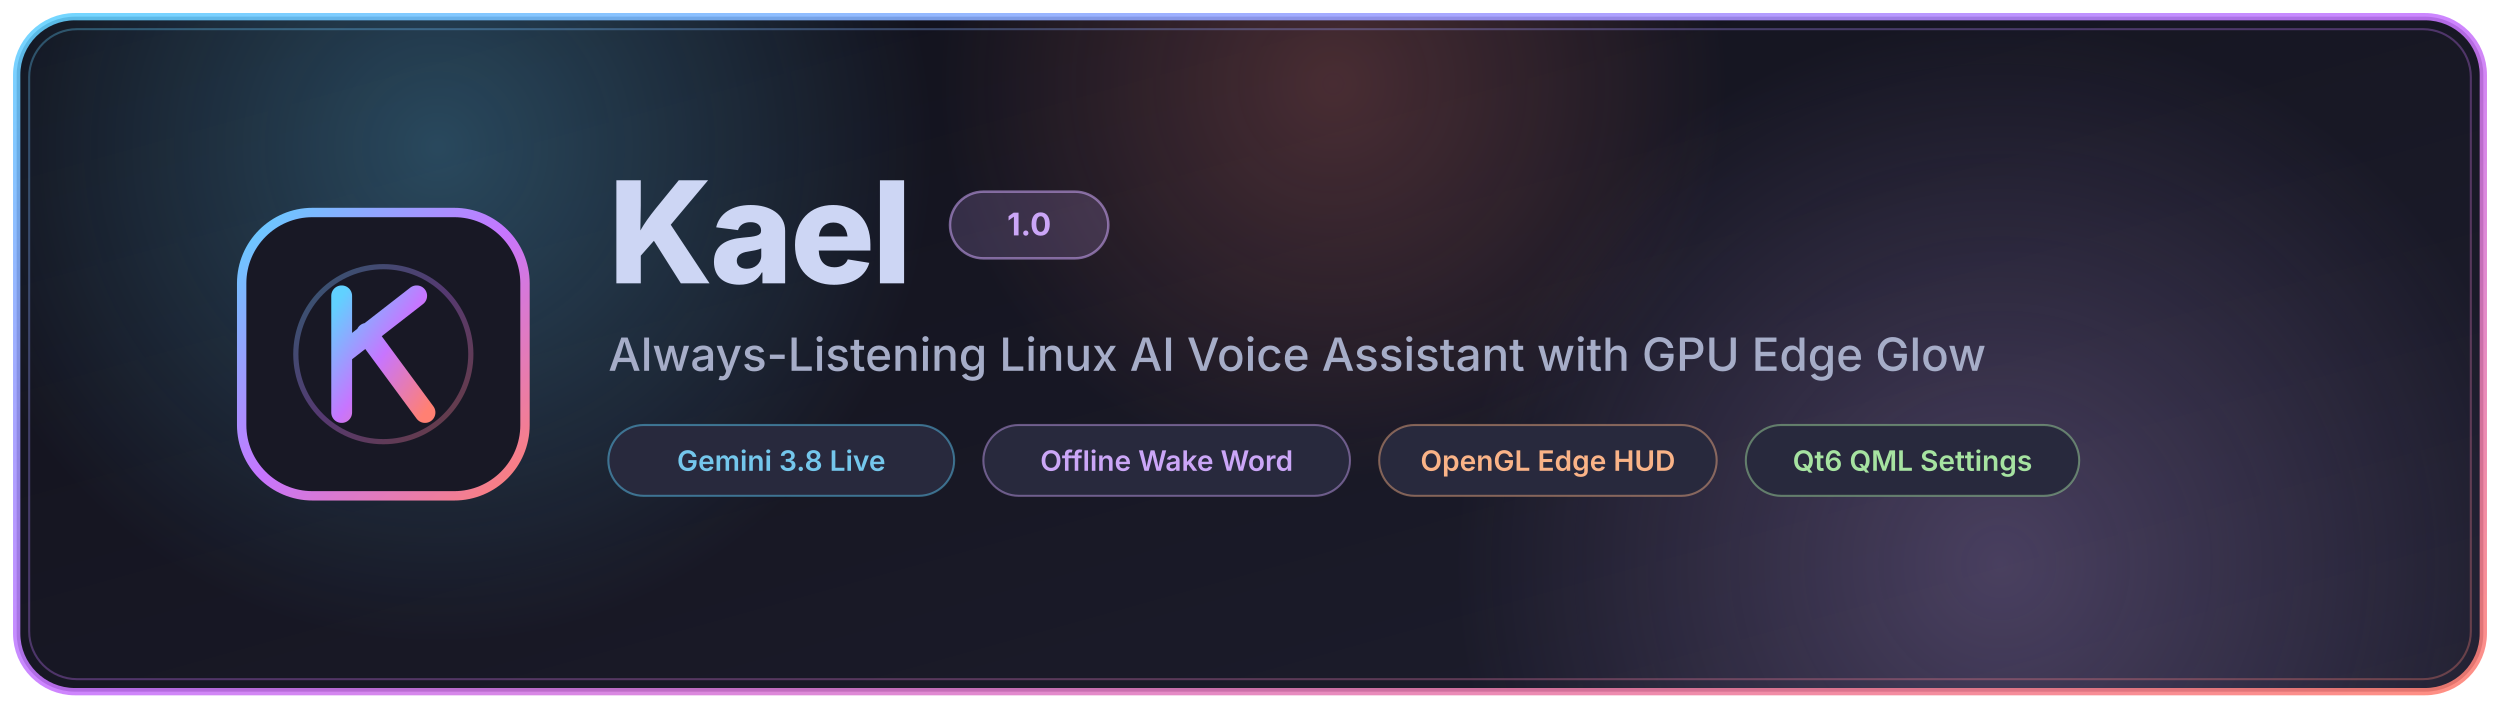
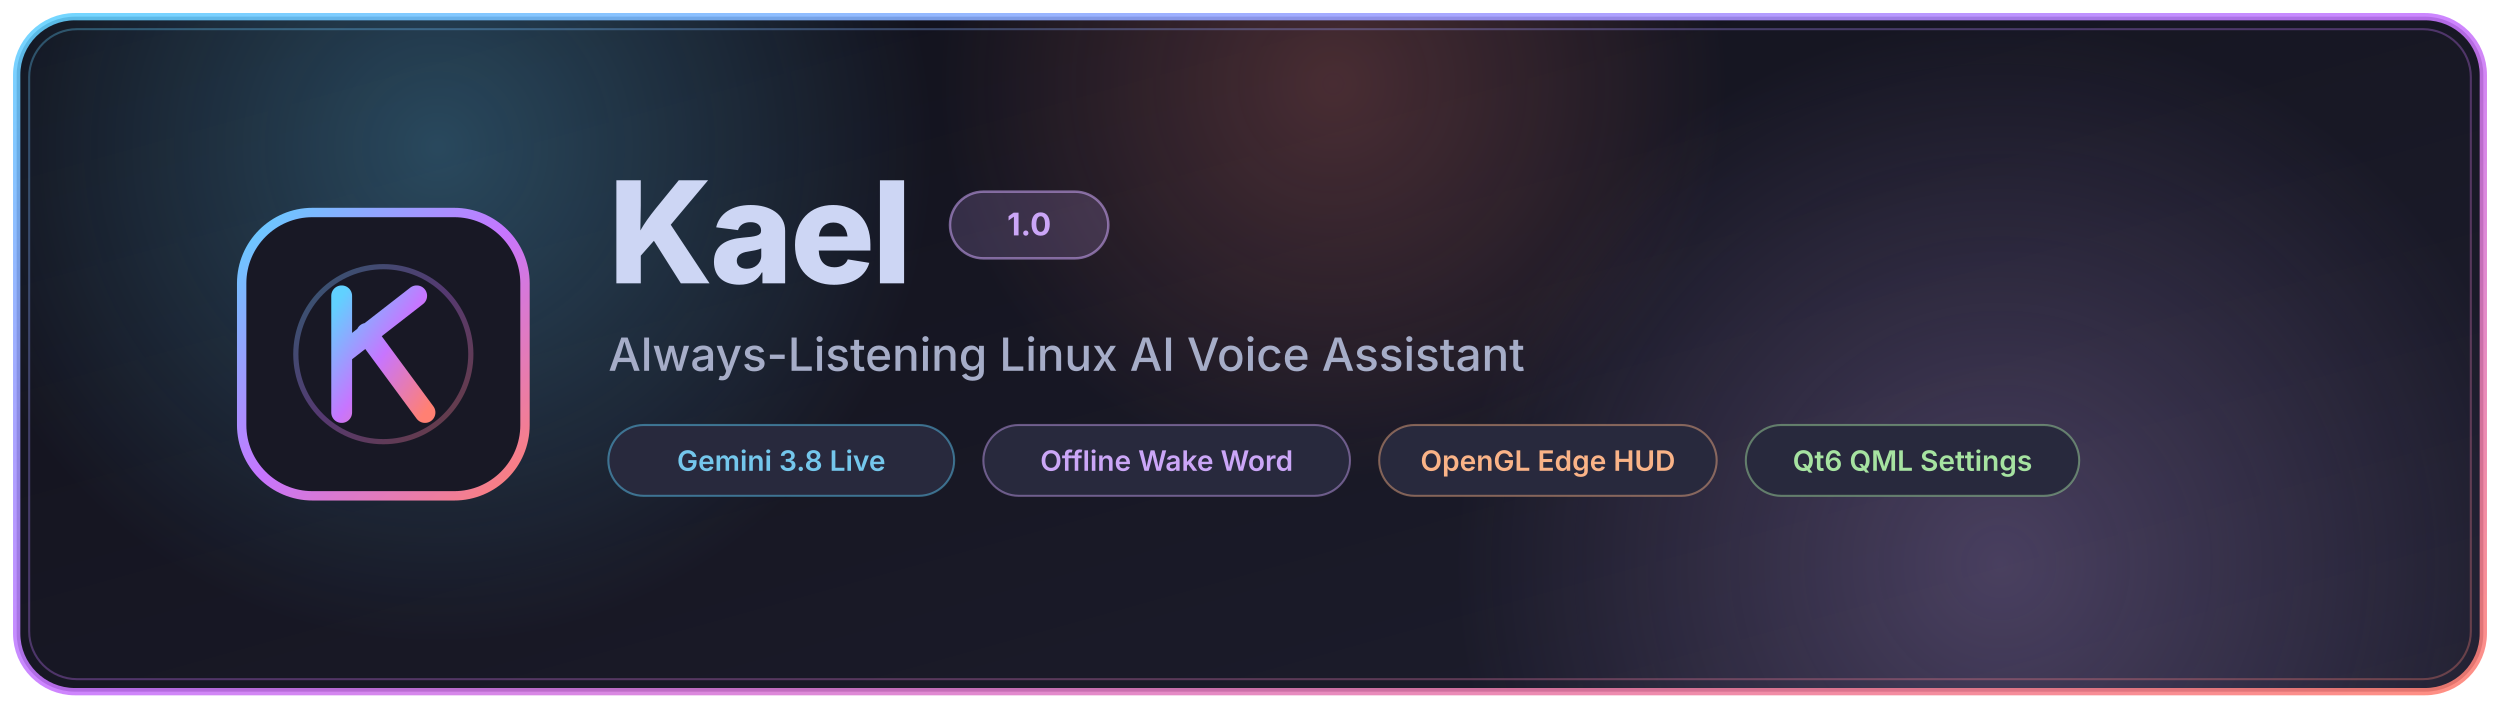
<svg xmlns="http://www.w3.org/2000/svg" viewBox="0 0 1200 340" width="1200" height="340">
  <defs>
    <linearGradient id="bg" x1="0%" y1="0%" x2="100%" y2="100%">
      <stop offset="0%" stop-color="#11111B" />
      <stop offset="55%" stop-color="#181825" />
      <stop offset="100%" stop-color="#1E1E2E" />
    </linearGradient>
    <linearGradient id="prism" x1="0%" y1="0%" x2="100%" y2="0%">
      <stop offset="0%" stop-color="#61D1FF" />
      <stop offset="48%" stop-color="#CBA6F7" />
      <stop offset="100%" stop-color="#FF8073" />
    </linearGradient>
    <linearGradient id="prismDiag" x1="0%" y1="0%" x2="100%" y2="100%">
      <stop offset="0%" stop-color="#61D1FF" />
      <stop offset="50%" stop-color="#C775FF" />
      <stop offset="100%" stop-color="#FF8073" />
    </linearGradient>
    <radialGradient id="orb1" cx="50%" cy="50%" r="50%">
      <stop offset="0%" stop-color="#61D1FF" stop-opacity="0.28" />
      <stop offset="100%" stop-color="#61D1FF" stop-opacity="0" />
    </radialGradient>
    <radialGradient id="orb2" cx="50%" cy="50%" r="50%">
      <stop offset="0%" stop-color="#CBA6F7" stop-opacity="0.26" />
      <stop offset="100%" stop-color="#CBA6F7" stop-opacity="0" />
    </radialGradient>
    <radialGradient id="orb3" cx="50%" cy="50%" r="50%">
      <stop offset="0%" stop-color="#FF8073" stop-opacity="0.22" />
      <stop offset="100%" stop-color="#FF8073" stop-opacity="0" />
    </radialGradient>
    <clipPath id="cardClip">
      <rect x="8" y="8" width="1184" height="324" rx="28" />
    </clipPath>
  </defs>
  <rect x="8" y="8" width="1184" height="324" rx="28" fill="url(#bg)" />
  <g clip-path="url(#cardClip)">
    <circle cx="210" cy="70" r="240" fill="url(#orb1)" />
    <circle cx="960" cy="270" r="260" fill="url(#orb2)" />
    <circle cx="640" cy="40" r="190" fill="url(#orb3)" />
  </g>
  <rect x="8" y="8" width="1184" height="324" rx="28" fill="none" stroke="url(#prismDiag)" stroke-width="3.5" opacity="0.88" />
  <rect x="14" y="14" width="1172" height="312" rx="23" fill="none" stroke="url(#prismDiag)" stroke-width="1" opacity="0.32" />
  <g transform="translate(116, 102)">
    <rect x="0" y="0" width="136" height="136" rx="34" fill="#181825" stroke="url(#prismDiag)" stroke-width="4.5" />
    <circle cx="68" cy="68" r="42" fill="none" stroke="url(#prismDiag)" stroke-width="2.5" opacity="0.35" />
    <path d="M48 40 V96 M48 68 L84 40 M60 58 L88 96" fill="none" stroke="url(#prismDiag)" stroke-width="10" stroke-linecap="round" stroke-linejoin="round" />
  </g>
  <g transform="translate(292, 136)">
    <text x="0" y="0" font-family="Inter, system-ui, -apple-system, Segoe UI, Roboto, sans-serif" font-size="68" font-weight="800" fill="#CDD6F4" letter-spacing="-1.5">Kael</text>
    <rect x="164" y="-44" width="76" height="32" rx="16" fill="#CBA6F7" fill-opacity="0.18" stroke="#CBA6F7" stroke-opacity="0.55" stroke-width="1.2" />
    <text x="202" y="-23" text-anchor="middle" font-family="Inter, system-ui, sans-serif" font-size="15" font-weight="700" fill="#CBA6F7">1.0</text>
    <text x="0" y="42" font-family="Inter, system-ui, -apple-system, Segoe UI, Roboto, sans-serif" font-size="22" font-weight="500" fill="#A6ADC8">
-       Always-Listening Linux AI Voice Assistant with GPU Edge Glow
+       Always-Listening Linux AI Voice Assistant
    </text>
    <g transform="translate(0, 68)">
      <rect x="0" y="0" width="166" height="34" rx="17" fill="#28293D" stroke="#61D1FF" stroke-opacity="0.45" />
      <text x="83" y="22" text-anchor="middle" font-family="Inter, system-ui, sans-serif" font-size="13.5" font-weight="600" fill="#74C7EC">Gemini 3.8 Live</text>
      <rect x="180" y="0" width="176" height="34" rx="17" fill="#28293D" stroke="#CBA6F7" stroke-opacity="0.45" />
      <text x="268" y="22" text-anchor="middle" font-family="Inter, system-ui, sans-serif" font-size="13.5" font-weight="600" fill="#CBA6F7">Offline Wake Word</text>
      <rect x="370" y="0" width="162" height="34" rx="17" fill="#28293D" stroke="#FAB387" stroke-opacity="0.45" />
      <text x="451" y="22" text-anchor="middle" font-family="Inter, system-ui, sans-serif" font-size="13.5" font-weight="600" fill="#FAB387">OpenGL Edge HUD</text>
      <rect x="546" y="0" width="160" height="34" rx="17" fill="#28293D" stroke="#A6E3A1" stroke-opacity="0.45" />
      <text x="626" y="22" text-anchor="middle" font-family="Inter, system-ui, sans-serif" font-size="13.5" font-weight="600" fill="#A6E3A1">Qt6 QML Settings</text>
    </g>
  </g>
</svg>
